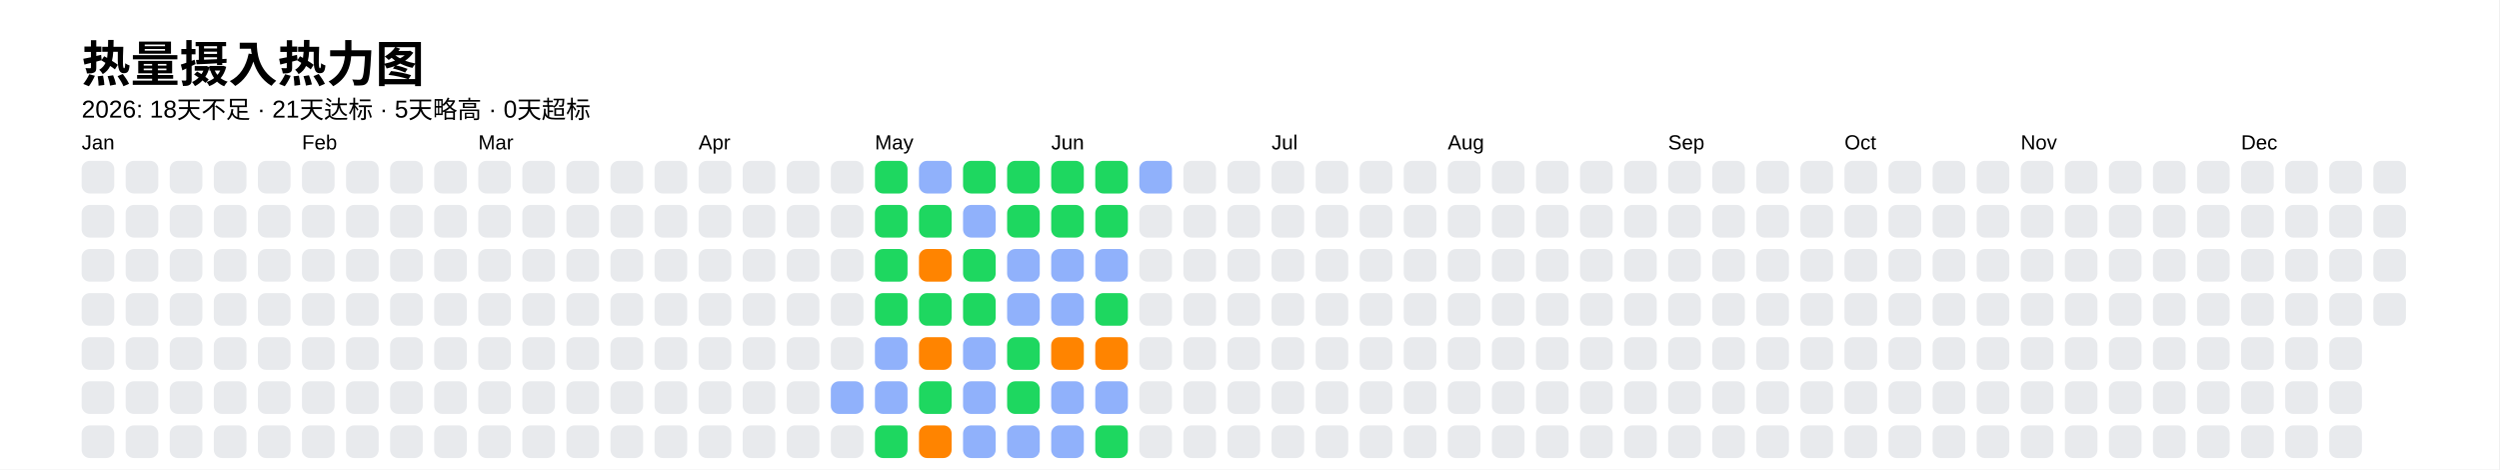
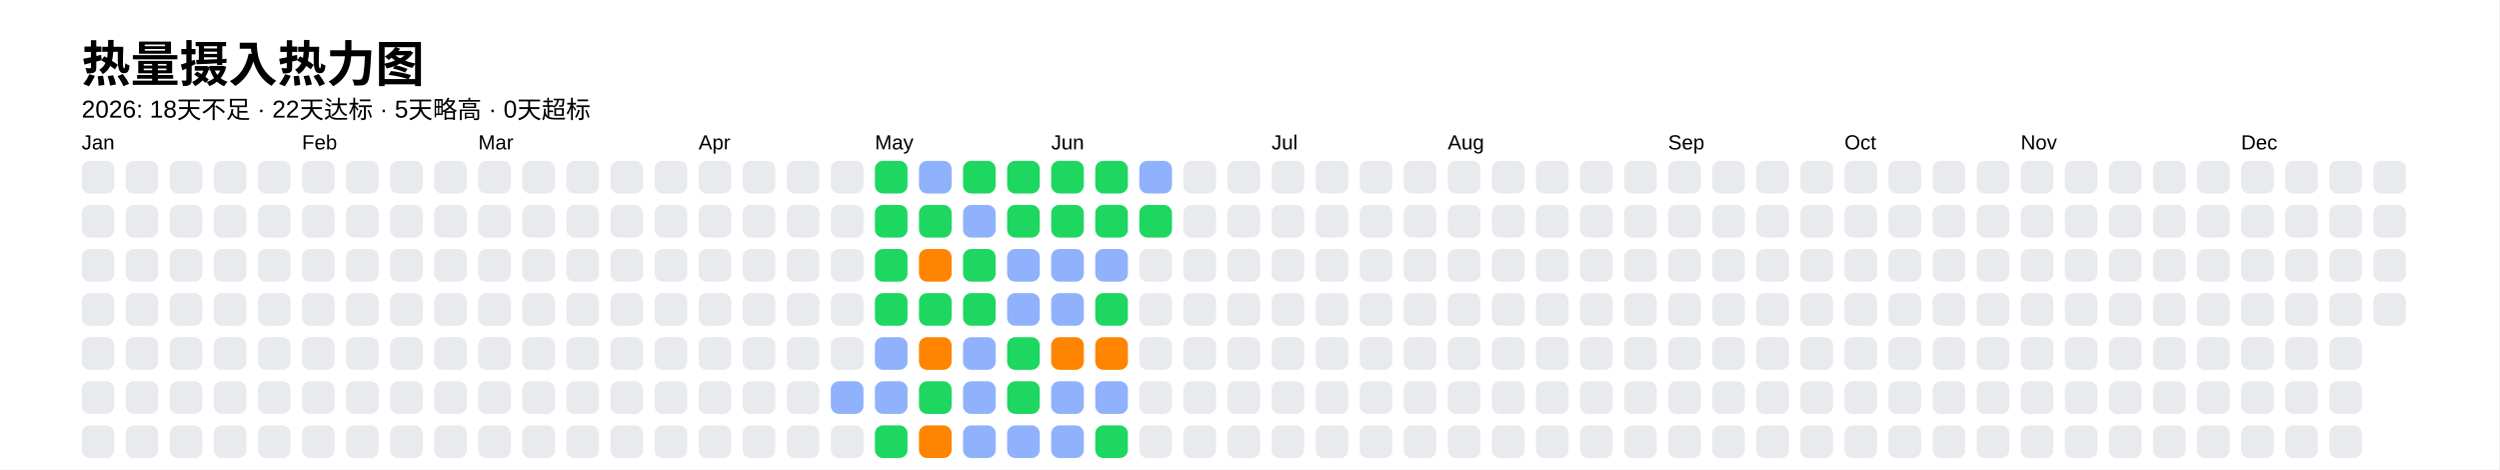
<svg xmlns="http://www.w3.org/2000/svg" style="background-color:white;" baseProfile="full" height="57.5mm" version="1.1" viewBox="0,0,306.2,57.5" width="306.2mm">
  <defs />
  <rect fill="#FFFFFF" height="57.5" width="306.2" x="0" y="0" />
  <text fill="#000000" style="font-size:6px; font-family:Arial; font-weight:bold;" x="10" y="10">热量摄入热力图</text>
-   <text fill="#000000" style="font-size:3px; font-family:Arial;" x="10" y="14.4">2026: 18天不足 · 21天达标 · 5天略高 · 0天超标</text>
+   <text fill="#000000" style="font-size:3px; font-family:Arial;" x="10" y="14.4">2026: 18天不足 · 22天达标 · 5天略高 · 0天超标</text>
  <text fill="#000000" style="font-size:2.5px; font-family:Arial" x="10" y="18.3">Jan</text>
  <rect fill="#E8EAED" height="4" rx="1" ry="1" width="4" x="10" y="19.7" />
  <rect fill="#E8EAED" height="4" rx="1" ry="1" width="4" x="10" y="25.1" />
  <rect fill="#E8EAED" height="4" rx="1" ry="1" width="4" x="10" y="30.5" />
  <rect fill="#E8EAED" height="4" rx="1" ry="1" width="4" x="10" y="35.9" />
  <rect fill="#E8EAED" height="4" rx="1" ry="1" width="4" x="10" y="41.3" />
  <rect fill="#E8EAED" height="4" rx="1" ry="1" width="4" x="10" y="46.7" />
  <rect fill="#E8EAED" height="4" rx="1" ry="1" width="4" x="10" y="52.1" />
  <rect fill="#E8EAED" height="4" rx="1" ry="1" width="4" x="15.4" y="19.7" />
  <rect fill="#E8EAED" height="4" rx="1" ry="1" width="4" x="15.4" y="25.1" />
  <rect fill="#E8EAED" height="4" rx="1" ry="1" width="4" x="15.4" y="30.5" />
  <rect fill="#E8EAED" height="4" rx="1" ry="1" width="4" x="15.4" y="35.9" />
  <rect fill="#E8EAED" height="4" rx="1" ry="1" width="4" x="15.4" y="41.3" />
  <rect fill="#E8EAED" height="4" rx="1" ry="1" width="4" x="15.4" y="46.7" />
  <rect fill="#E8EAED" height="4" rx="1" ry="1" width="4" x="15.4" y="52.1" />
  <rect fill="#E8EAED" height="4" rx="1" ry="1" width="4" x="20.8" y="19.7" />
  <rect fill="#E8EAED" height="4" rx="1" ry="1" width="4" x="20.8" y="25.1" />
  <rect fill="#E8EAED" height="4" rx="1" ry="1" width="4" x="20.8" y="30.5" />
  <rect fill="#E8EAED" height="4" rx="1" ry="1" width="4" x="20.8" y="35.9" />
  <rect fill="#E8EAED" height="4" rx="1" ry="1" width="4" x="20.8" y="41.3" />
  <rect fill="#E8EAED" height="4" rx="1" ry="1" width="4" x="20.8" y="46.7" />
  <rect fill="#E8EAED" height="4" rx="1" ry="1" width="4" x="20.8" y="52.1" />
  <rect fill="#E8EAED" height="4" rx="1" ry="1" width="4" x="26.2" y="19.7" />
  <rect fill="#E8EAED" height="4" rx="1" ry="1" width="4" x="26.2" y="25.1" />
  <rect fill="#E8EAED" height="4" rx="1" ry="1" width="4" x="26.2" y="30.5" />
  <rect fill="#E8EAED" height="4" rx="1" ry="1" width="4" x="26.2" y="35.9" />
  <rect fill="#E8EAED" height="4" rx="1" ry="1" width="4" x="26.2" y="41.3" />
  <rect fill="#E8EAED" height="4" rx="1" ry="1" width="4" x="26.2" y="46.7" />
  <rect fill="#E8EAED" height="4" rx="1" ry="1" width="4" x="26.2" y="52.1" />
  <rect fill="#E8EAED" height="4" rx="1" ry="1" width="4" x="31.6" y="19.7" />
  <rect fill="#E8EAED" height="4" rx="1" ry="1" width="4" x="31.6" y="25.1" />
  <rect fill="#E8EAED" height="4" rx="1" ry="1" width="4" x="31.6" y="30.5" />
  <rect fill="#E8EAED" height="4" rx="1" ry="1" width="4" x="31.6" y="35.9" />
  <rect fill="#E8EAED" height="4" rx="1" ry="1" width="4" x="31.6" y="41.3" />
  <rect fill="#E8EAED" height="4" rx="1" ry="1" width="4" x="31.6" y="46.7" />
  <rect fill="#E8EAED" height="4" rx="1" ry="1" width="4" x="31.6" y="52.1" />
  <text fill="#000000" style="font-size:2.5px; font-family:Arial" x="37.0" y="18.3">Feb</text>
  <rect fill="#E8EAED" height="4" rx="1" ry="1" width="4" x="37.0" y="19.7" />
  <rect fill="#E8EAED" height="4" rx="1" ry="1" width="4" x="37.0" y="25.1" />
  <rect fill="#E8EAED" height="4" rx="1" ry="1" width="4" x="37.0" y="30.5" />
  <rect fill="#E8EAED" height="4" rx="1" ry="1" width="4" x="37.0" y="35.9" />
  <rect fill="#E8EAED" height="4" rx="1" ry="1" width="4" x="37.0" y="41.3" />
  <rect fill="#E8EAED" height="4" rx="1" ry="1" width="4" x="37.0" y="46.7" />
  <rect fill="#E8EAED" height="4" rx="1" ry="1" width="4" x="37.0" y="52.1" />
  <rect fill="#E8EAED" height="4" rx="1" ry="1" width="4" x="42.4" y="19.7" />
  <rect fill="#E8EAED" height="4" rx="1" ry="1" width="4" x="42.4" y="25.1" />
  <rect fill="#E8EAED" height="4" rx="1" ry="1" width="4" x="42.4" y="30.5" />
  <rect fill="#E8EAED" height="4" rx="1" ry="1" width="4" x="42.4" y="35.9" />
  <rect fill="#E8EAED" height="4" rx="1" ry="1" width="4" x="42.4" y="41.3" />
  <rect fill="#E8EAED" height="4" rx="1" ry="1" width="4" x="42.4" y="46.7" />
  <rect fill="#E8EAED" height="4" rx="1" ry="1" width="4" x="42.4" y="52.1" />
  <rect fill="#E8EAED" height="4" rx="1" ry="1" width="4" x="47.8" y="19.7" />
  <rect fill="#E8EAED" height="4" rx="1" ry="1" width="4" x="47.8" y="25.1" />
  <rect fill="#E8EAED" height="4" rx="1" ry="1" width="4" x="47.8" y="30.5" />
  <rect fill="#E8EAED" height="4" rx="1" ry="1" width="4" x="47.8" y="35.9" />
  <rect fill="#E8EAED" height="4" rx="1" ry="1" width="4" x="47.8" y="41.3" />
  <rect fill="#E8EAED" height="4" rx="1" ry="1" width="4" x="47.8" y="46.7" />
  <rect fill="#E8EAED" height="4" rx="1" ry="1" width="4" x="47.8" y="52.1" />
  <rect fill="#E8EAED" height="4" rx="1" ry="1" width="4" x="53.2" y="19.7" />
  <rect fill="#E8EAED" height="4" rx="1" ry="1" width="4" x="53.2" y="25.1" />
  <rect fill="#E8EAED" height="4" rx="1" ry="1" width="4" x="53.2" y="30.5" />
  <rect fill="#E8EAED" height="4" rx="1" ry="1" width="4" x="53.2" y="35.9" />
  <rect fill="#E8EAED" height="4" rx="1" ry="1" width="4" x="53.2" y="41.3" />
  <rect fill="#E8EAED" height="4" rx="1" ry="1" width="4" x="53.2" y="46.7" />
  <rect fill="#E8EAED" height="4" rx="1" ry="1" width="4" x="53.2" y="52.1" />
  <text fill="#000000" style="font-size:2.5px; font-family:Arial" x="58.6" y="18.3">Mar</text>
  <rect fill="#E8EAED" height="4" rx="1" ry="1" width="4" x="58.6" y="19.7" />
  <rect fill="#E8EAED" height="4" rx="1" ry="1" width="4" x="58.6" y="25.1" />
  <rect fill="#E8EAED" height="4" rx="1" ry="1" width="4" x="58.6" y="30.5" />
  <rect fill="#E8EAED" height="4" rx="1" ry="1" width="4" x="58.6" y="35.9" />
  <rect fill="#E8EAED" height="4" rx="1" ry="1" width="4" x="58.6" y="41.3" />
  <rect fill="#E8EAED" height="4" rx="1" ry="1" width="4" x="58.6" y="46.7" />
  <rect fill="#E8EAED" height="4" rx="1" ry="1" width="4" x="58.6" y="52.1" />
  <rect fill="#E8EAED" height="4" rx="1" ry="1" width="4" x="64" y="19.7" />
  <rect fill="#E8EAED" height="4" rx="1" ry="1" width="4" x="64" y="25.1" />
  <rect fill="#E8EAED" height="4" rx="1" ry="1" width="4" x="64" y="30.5" />
  <rect fill="#E8EAED" height="4" rx="1" ry="1" width="4" x="64" y="35.9" />
  <rect fill="#E8EAED" height="4" rx="1" ry="1" width="4" x="64" y="41.3" />
  <rect fill="#E8EAED" height="4" rx="1" ry="1" width="4" x="64" y="46.7" />
  <rect fill="#E8EAED" height="4" rx="1" ry="1" width="4" x="64" y="52.1" />
  <rect fill="#E8EAED" height="4" rx="1" ry="1" width="4" x="69.4" y="19.7" />
  <rect fill="#E8EAED" height="4" rx="1" ry="1" width="4" x="69.4" y="25.1" />
  <rect fill="#E8EAED" height="4" rx="1" ry="1" width="4" x="69.4" y="30.5" />
  <rect fill="#E8EAED" height="4" rx="1" ry="1" width="4" x="69.4" y="35.9" />
  <rect fill="#E8EAED" height="4" rx="1" ry="1" width="4" x="69.4" y="41.3" />
  <rect fill="#E8EAED" height="4" rx="1" ry="1" width="4" x="69.4" y="46.7" />
  <rect fill="#E8EAED" height="4" rx="1" ry="1" width="4" x="69.4" y="52.1" />
  <rect fill="#E8EAED" height="4" rx="1" ry="1" width="4" x="74.8" y="19.7" />
  <rect fill="#E8EAED" height="4" rx="1" ry="1" width="4" x="74.8" y="25.1" />
  <rect fill="#E8EAED" height="4" rx="1" ry="1" width="4" x="74.8" y="30.5" />
  <rect fill="#E8EAED" height="4" rx="1" ry="1" width="4" x="74.8" y="35.9" />
  <rect fill="#E8EAED" height="4" rx="1" ry="1" width="4" x="74.8" y="41.3" />
  <rect fill="#E8EAED" height="4" rx="1" ry="1" width="4" x="74.8" y="46.7" />
  <rect fill="#E8EAED" height="4" rx="1" ry="1" width="4" x="74.8" y="52.1" />
  <rect fill="#E8EAED" height="4" rx="1" ry="1" width="4" x="80.2" y="19.7" />
  <rect fill="#E8EAED" height="4" rx="1" ry="1" width="4" x="80.2" y="25.1" />
  <rect fill="#E8EAED" height="4" rx="1" ry="1" width="4" x="80.2" y="30.5" />
  <rect fill="#E8EAED" height="4" rx="1" ry="1" width="4" x="80.2" y="35.9" />
  <rect fill="#E8EAED" height="4" rx="1" ry="1" width="4" x="80.2" y="41.3" />
  <rect fill="#E8EAED" height="4" rx="1" ry="1" width="4" x="80.2" y="46.7" />
  <rect fill="#E8EAED" height="4" rx="1" ry="1" width="4" x="80.2" y="52.1" />
  <text fill="#000000" style="font-size:2.5px; font-family:Arial" x="85.6" y="18.3">Apr</text>
  <rect fill="#E8EAED" height="4" rx="1" ry="1" width="4" x="85.6" y="19.7" />
  <rect fill="#E8EAED" height="4" rx="1" ry="1" width="4" x="85.6" y="25.1" />
  <rect fill="#E8EAED" height="4" rx="1" ry="1" width="4" x="85.6" y="30.5" />
  <rect fill="#E8EAED" height="4" rx="1" ry="1" width="4" x="85.6" y="35.9" />
  <rect fill="#E8EAED" height="4" rx="1" ry="1" width="4" x="85.6" y="41.3" />
  <rect fill="#E8EAED" height="4" rx="1" ry="1" width="4" x="85.6" y="46.7" />
  <rect fill="#E8EAED" height="4" rx="1" ry="1" width="4" x="85.6" y="52.1" />
  <rect fill="#E8EAED" height="4" rx="1" ry="1" width="4" x="91" y="19.7" />
  <rect fill="#E8EAED" height="4" rx="1" ry="1" width="4" x="91" y="25.1" />
  <rect fill="#E8EAED" height="4" rx="1" ry="1" width="4" x="91" y="30.5" />
  <rect fill="#E8EAED" height="4" rx="1" ry="1" width="4" x="91" y="35.9" />
  <rect fill="#E8EAED" height="4" rx="1" ry="1" width="4" x="91" y="41.3" />
  <rect fill="#E8EAED" height="4" rx="1" ry="1" width="4" x="91" y="46.7" />
  <rect fill="#E8EAED" height="4" rx="1" ry="1" width="4" x="91" y="52.1" />
  <rect fill="#E8EAED" height="4" rx="1" ry="1" width="4" x="96.4" y="19.7" />
  <rect fill="#E8EAED" height="4" rx="1" ry="1" width="4" x="96.4" y="25.1" />
  <rect fill="#E8EAED" height="4" rx="1" ry="1" width="4" x="96.4" y="30.5" />
  <rect fill="#E8EAED" height="4" rx="1" ry="1" width="4" x="96.4" y="35.9" />
  <rect fill="#E8EAED" height="4" rx="1" ry="1" width="4" x="96.4" y="41.3" />
  <rect fill="#E8EAED" height="4" rx="1" ry="1" width="4" x="96.4" y="46.7" />
  <rect fill="#E8EAED" height="4" rx="1" ry="1" width="4" x="96.4" y="52.1" />
  <rect fill="#E8EAED" height="4" rx="1" ry="1" width="4" x="101.8" y="19.7" />
  <rect fill="#E8EAED" height="4" rx="1" ry="1" width="4" x="101.8" y="25.1" />
  <rect fill="#E8EAED" height="4" rx="1" ry="1" width="4" x="101.8" y="30.5" />
  <rect fill="#E8EAED" height="4" rx="1" ry="1" width="4" x="101.8" y="35.9" />
  <rect fill="#E8EAED" height="4" rx="1" ry="1" width="4" x="101.8" y="41.3" />
  <rect fill="#90b1fb" height="4" rx="1" ry="1" width="4" x="101.8" y="46.7" />
  <rect fill="#E8EAED" height="4" rx="1" ry="1" width="4" x="101.8" y="52.1" />
  <text fill="#000000" style="font-size:2.5px; font-family:Arial" x="107.2" y="18.3">May</text>
  <rect fill="#1ed760" height="4" rx="1" ry="1" width="4" x="107.2" y="19.7" />
  <rect fill="#1ed760" height="4" rx="1" ry="1" width="4" x="107.2" y="25.1" />
  <rect fill="#1ed760" height="4" rx="1" ry="1" width="4" x="107.2" y="30.5" />
  <rect fill="#1ed760" height="4" rx="1" ry="1" width="4" x="107.2" y="35.9" />
  <rect fill="#90b1fb" height="4" rx="1" ry="1" width="4" x="107.2" y="41.3" />
  <rect fill="#90b1fb" height="4" rx="1" ry="1" width="4" x="107.2" y="46.7" />
  <rect fill="#1ed760" height="4" rx="1" ry="1" width="4" x="107.2" y="52.1" />
  <rect fill="#90b1fb" height="4" rx="1" ry="1" width="4" x="112.6" y="19.7" />
  <rect fill="#1ed760" height="4" rx="1" ry="1" width="4" x="112.6" y="25.1" />
  <rect fill="#ff8400" height="4" rx="1" ry="1" width="4" x="112.6" y="30.5" />
  <rect fill="#1ed760" height="4" rx="1" ry="1" width="4" x="112.6" y="35.9" />
  <rect fill="#ff8400" height="4" rx="1" ry="1" width="4" x="112.6" y="41.3" />
  <rect fill="#1ed760" height="4" rx="1" ry="1" width="4" x="112.6" y="46.7" />
  <rect fill="#ff8400" height="4" rx="1" ry="1" width="4" x="112.6" y="52.1" />
  <rect fill="#1ed760" height="4" rx="1" ry="1" width="4" x="118" y="19.7" />
  <rect fill="#90b1fb" height="4" rx="1" ry="1" width="4" x="118" y="25.1" />
  <rect fill="#1ed760" height="4" rx="1" ry="1" width="4" x="118" y="30.5" />
  <rect fill="#1ed760" height="4" rx="1" ry="1" width="4" x="118" y="35.9" />
  <rect fill="#90b1fb" height="4" rx="1" ry="1" width="4" x="118" y="41.3" />
  <rect fill="#90b1fb" height="4" rx="1" ry="1" width="4" x="118" y="46.7" />
  <rect fill="#90b1fb" height="4" rx="1" ry="1" width="4" x="118" y="52.1" />
  <rect fill="#1ed760" height="4" rx="1" ry="1" width="4" x="123.4" y="19.7" />
  <rect fill="#1ed760" height="4" rx="1" ry="1" width="4" x="123.4" y="25.1" />
  <rect fill="#90b1fb" height="4" rx="1" ry="1" width="4" x="123.4" y="30.5" />
  <rect fill="#90b1fb" height="4" rx="1" ry="1" width="4" x="123.4" y="35.9" />
  <rect fill="#1ed760" height="4" rx="1" ry="1" width="4" x="123.4" y="41.3" />
  <rect fill="#1ed760" height="4" rx="1" ry="1" width="4" x="123.4" y="46.7" />
  <rect fill="#90b1fb" height="4" rx="1" ry="1" width="4" x="123.4" y="52.1" />
  <text fill="#000000" style="font-size:2.5px; font-family:Arial" x="128.8" y="18.3">Jun</text>
  <rect fill="#1ed760" height="4" rx="1" ry="1" width="4" x="128.8" y="19.7" />
  <rect fill="#1ed760" height="4" rx="1" ry="1" width="4" x="128.8" y="25.1" />
  <rect fill="#90b1fb" height="4" rx="1" ry="1" width="4" x="128.8" y="30.5" />
  <rect fill="#90b1fb" height="4" rx="1" ry="1" width="4" x="128.8" y="35.9" />
  <rect fill="#ff8400" height="4" rx="1" ry="1" width="4" x="128.8" y="41.3" />
  <rect fill="#90b1fb" height="4" rx="1" ry="1" width="4" x="128.8" y="46.7" />
  <rect fill="#90b1fb" height="4" rx="1" ry="1" width="4" x="128.8" y="52.1" />
  <rect fill="#1ed760" height="4" rx="1" ry="1" width="4" x="134.2" y="19.7" />
  <rect fill="#1ed760" height="4" rx="1" ry="1" width="4" x="134.2" y="25.1" />
  <rect fill="#90b1fb" height="4" rx="1" ry="1" width="4" x="134.2" y="30.5" />
  <rect fill="#1ed760" height="4" rx="1" ry="1" width="4" x="134.2" y="35.9" />
  <rect fill="#ff8400" height="4" rx="1" ry="1" width="4" x="134.2" y="41.3" />
  <rect fill="#90b1fb" height="4" rx="1" ry="1" width="4" x="134.2" y="46.7" />
  <rect fill="#1ed760" height="4" rx="1" ry="1" width="4" x="134.2" y="52.1" />
  <rect fill="#90b1fb" height="4" rx="1" ry="1" width="4" x="139.6" y="19.7" />
-   <rect fill="#E8EAED" height="4" rx="1" ry="1" width="4" x="139.6" y="25.1" />
+   <rect fill="#1ed760" height="4" rx="1" ry="1" width="4" x="139.6" y="25.1" />
  <rect fill="#E8EAED" height="4" rx="1" ry="1" width="4" x="139.6" y="30.5" />
  <rect fill="#E8EAED" height="4" rx="1" ry="1" width="4" x="139.6" y="35.9" />
  <rect fill="#E8EAED" height="4" rx="1" ry="1" width="4" x="139.6" y="41.3" />
  <rect fill="#E8EAED" height="4" rx="1" ry="1" width="4" x="139.6" y="46.7" />
  <rect fill="#E8EAED" height="4" rx="1" ry="1" width="4" x="139.6" y="52.1" />
  <rect fill="#E8EAED" height="4" rx="1" ry="1" width="4" x="145" y="19.7" />
  <rect fill="#E8EAED" height="4" rx="1" ry="1" width="4" x="145" y="25.1" />
  <rect fill="#E8EAED" height="4" rx="1" ry="1" width="4" x="145" y="30.5" />
  <rect fill="#E8EAED" height="4" rx="1" ry="1" width="4" x="145" y="35.9" />
  <rect fill="#E8EAED" height="4" rx="1" ry="1" width="4" x="145" y="41.3" />
  <rect fill="#E8EAED" height="4" rx="1" ry="1" width="4" x="145" y="46.7" />
  <rect fill="#E8EAED" height="4" rx="1" ry="1" width="4" x="145" y="52.1" />
  <rect fill="#E8EAED" height="4" rx="1" ry="1" width="4" x="150.4" y="19.7" />
  <rect fill="#E8EAED" height="4" rx="1" ry="1" width="4" x="150.4" y="25.1" />
  <rect fill="#E8EAED" height="4" rx="1" ry="1" width="4" x="150.4" y="30.5" />
  <rect fill="#E8EAED" height="4" rx="1" ry="1" width="4" x="150.4" y="35.9" />
  <rect fill="#E8EAED" height="4" rx="1" ry="1" width="4" x="150.4" y="41.3" />
  <rect fill="#E8EAED" height="4" rx="1" ry="1" width="4" x="150.4" y="46.7" />
  <rect fill="#E8EAED" height="4" rx="1" ry="1" width="4" x="150.4" y="52.1" />
  <text fill="#000000" style="font-size:2.5px; font-family:Arial" x="155.8" y="18.3">Jul</text>
  <rect fill="#E8EAED" height="4" rx="1" ry="1" width="4" x="155.8" y="19.7" />
  <rect fill="#E8EAED" height="4" rx="1" ry="1" width="4" x="155.8" y="25.1" />
  <rect fill="#E8EAED" height="4" rx="1" ry="1" width="4" x="155.8" y="30.5" />
  <rect fill="#E8EAED" height="4" rx="1" ry="1" width="4" x="155.8" y="35.9" />
  <rect fill="#E8EAED" height="4" rx="1" ry="1" width="4" x="155.8" y="41.3" />
  <rect fill="#E8EAED" height="4" rx="1" ry="1" width="4" x="155.8" y="46.7" />
  <rect fill="#E8EAED" height="4" rx="1" ry="1" width="4" x="155.8" y="52.1" />
  <rect fill="#E8EAED" height="4" rx="1" ry="1" width="4" x="161.2" y="19.7" />
  <rect fill="#E8EAED" height="4" rx="1" ry="1" width="4" x="161.2" y="25.1" />
  <rect fill="#E8EAED" height="4" rx="1" ry="1" width="4" x="161.2" y="30.5" />
  <rect fill="#E8EAED" height="4" rx="1" ry="1" width="4" x="161.2" y="35.9" />
  <rect fill="#E8EAED" height="4" rx="1" ry="1" width="4" x="161.2" y="41.3" />
  <rect fill="#E8EAED" height="4" rx="1" ry="1" width="4" x="161.2" y="46.7" />
  <rect fill="#E8EAED" height="4" rx="1" ry="1" width="4" x="161.2" y="52.1" />
  <rect fill="#E8EAED" height="4" rx="1" ry="1" width="4" x="166.6" y="19.7" />
  <rect fill="#E8EAED" height="4" rx="1" ry="1" width="4" x="166.6" y="25.1" />
  <rect fill="#E8EAED" height="4" rx="1" ry="1" width="4" x="166.6" y="30.5" />
  <rect fill="#E8EAED" height="4" rx="1" ry="1" width="4" x="166.6" y="35.9" />
  <rect fill="#E8EAED" height="4" rx="1" ry="1" width="4" x="166.6" y="41.3" />
  <rect fill="#E8EAED" height="4" rx="1" ry="1" width="4" x="166.6" y="46.7" />
  <rect fill="#E8EAED" height="4" rx="1" ry="1" width="4" x="166.6" y="52.1" />
  <rect fill="#E8EAED" height="4" rx="1" ry="1" width="4" x="172" y="19.7" />
  <rect fill="#E8EAED" height="4" rx="1" ry="1" width="4" x="172" y="25.1" />
  <rect fill="#E8EAED" height="4" rx="1" ry="1" width="4" x="172" y="30.5" />
  <rect fill="#E8EAED" height="4" rx="1" ry="1" width="4" x="172" y="35.9" />
  <rect fill="#E8EAED" height="4" rx="1" ry="1" width="4" x="172" y="41.3" />
  <rect fill="#E8EAED" height="4" rx="1" ry="1" width="4" x="172" y="46.7" />
  <rect fill="#E8EAED" height="4" rx="1" ry="1" width="4" x="172" y="52.1" />
  <text fill="#000000" style="font-size:2.5px; font-family:Arial" x="177.4" y="18.3">Aug</text>
  <rect fill="#E8EAED" height="4" rx="1" ry="1" width="4" x="177.4" y="19.7" />
  <rect fill="#E8EAED" height="4" rx="1" ry="1" width="4" x="177.4" y="25.1" />
  <rect fill="#E8EAED" height="4" rx="1" ry="1" width="4" x="177.4" y="30.5" />
  <rect fill="#E8EAED" height="4" rx="1" ry="1" width="4" x="177.4" y="35.9" />
  <rect fill="#E8EAED" height="4" rx="1" ry="1" width="4" x="177.4" y="41.3" />
  <rect fill="#E8EAED" height="4" rx="1" ry="1" width="4" x="177.4" y="46.7" />
  <rect fill="#E8EAED" height="4" rx="1" ry="1" width="4" x="177.4" y="52.1" />
  <rect fill="#E8EAED" height="4" rx="1" ry="1" width="4" x="182.8" y="19.7" />
  <rect fill="#E8EAED" height="4" rx="1" ry="1" width="4" x="182.8" y="25.1" />
  <rect fill="#E8EAED" height="4" rx="1" ry="1" width="4" x="182.8" y="30.5" />
  <rect fill="#E8EAED" height="4" rx="1" ry="1" width="4" x="182.8" y="35.9" />
  <rect fill="#E8EAED" height="4" rx="1" ry="1" width="4" x="182.8" y="41.3" />
  <rect fill="#E8EAED" height="4" rx="1" ry="1" width="4" x="182.8" y="46.7" />
  <rect fill="#E8EAED" height="4" rx="1" ry="1" width="4" x="182.8" y="52.1" />
  <rect fill="#E8EAED" height="4" rx="1" ry="1" width="4" x="188.2" y="19.7" />
  <rect fill="#E8EAED" height="4" rx="1" ry="1" width="4" x="188.2" y="25.1" />
  <rect fill="#E8EAED" height="4" rx="1" ry="1" width="4" x="188.2" y="30.5" />
  <rect fill="#E8EAED" height="4" rx="1" ry="1" width="4" x="188.2" y="35.9" />
  <rect fill="#E8EAED" height="4" rx="1" ry="1" width="4" x="188.2" y="41.3" />
  <rect fill="#E8EAED" height="4" rx="1" ry="1" width="4" x="188.2" y="46.7" />
  <rect fill="#E8EAED" height="4" rx="1" ry="1" width="4" x="188.2" y="52.1" />
  <rect fill="#E8EAED" height="4" rx="1" ry="1" width="4" x="193.6" y="19.7" />
  <rect fill="#E8EAED" height="4" rx="1" ry="1" width="4" x="193.6" y="25.1" />
  <rect fill="#E8EAED" height="4" rx="1" ry="1" width="4" x="193.6" y="30.5" />
  <rect fill="#E8EAED" height="4" rx="1" ry="1" width="4" x="193.6" y="35.9" />
  <rect fill="#E8EAED" height="4" rx="1" ry="1" width="4" x="193.6" y="41.3" />
  <rect fill="#E8EAED" height="4" rx="1" ry="1" width="4" x="193.6" y="46.7" />
  <rect fill="#E8EAED" height="4" rx="1" ry="1" width="4" x="193.6" y="52.1" />
  <rect fill="#E8EAED" height="4" rx="1" ry="1" width="4" x="199" y="19.7" />
  <rect fill="#E8EAED" height="4" rx="1" ry="1" width="4" x="199" y="25.1" />
  <rect fill="#E8EAED" height="4" rx="1" ry="1" width="4" x="199" y="30.5" />
  <rect fill="#E8EAED" height="4" rx="1" ry="1" width="4" x="199" y="35.9" />
  <rect fill="#E8EAED" height="4" rx="1" ry="1" width="4" x="199" y="41.3" />
  <rect fill="#E8EAED" height="4" rx="1" ry="1" width="4" x="199" y="46.7" />
  <rect fill="#E8EAED" height="4" rx="1" ry="1" width="4" x="199" y="52.1" />
  <text fill="#000000" style="font-size:2.5px; font-family:Arial" x="204.4" y="18.3">Sep</text>
  <rect fill="#E8EAED" height="4" rx="1" ry="1" width="4" x="204.4" y="19.7" />
  <rect fill="#E8EAED" height="4" rx="1" ry="1" width="4" x="204.4" y="25.1" />
  <rect fill="#E8EAED" height="4" rx="1" ry="1" width="4" x="204.4" y="30.5" />
  <rect fill="#E8EAED" height="4" rx="1" ry="1" width="4" x="204.4" y="35.9" />
  <rect fill="#E8EAED" height="4" rx="1" ry="1" width="4" x="204.4" y="41.3" />
  <rect fill="#E8EAED" height="4" rx="1" ry="1" width="4" x="204.4" y="46.7" />
  <rect fill="#E8EAED" height="4" rx="1" ry="1" width="4" x="204.4" y="52.1" />
  <rect fill="#E8EAED" height="4" rx="1" ry="1" width="4" x="209.8" y="19.7" />
  <rect fill="#E8EAED" height="4" rx="1" ry="1" width="4" x="209.8" y="25.1" />
  <rect fill="#E8EAED" height="4" rx="1" ry="1" width="4" x="209.8" y="30.5" />
  <rect fill="#E8EAED" height="4" rx="1" ry="1" width="4" x="209.8" y="35.9" />
  <rect fill="#E8EAED" height="4" rx="1" ry="1" width="4" x="209.8" y="41.3" />
  <rect fill="#E8EAED" height="4" rx="1" ry="1" width="4" x="209.8" y="46.7" />
  <rect fill="#E8EAED" height="4" rx="1" ry="1" width="4" x="209.8" y="52.1" />
  <rect fill="#E8EAED" height="4" rx="1" ry="1" width="4" x="215.2" y="19.7" />
  <rect fill="#E8EAED" height="4" rx="1" ry="1" width="4" x="215.2" y="25.1" />
  <rect fill="#E8EAED" height="4" rx="1" ry="1" width="4" x="215.2" y="30.5" />
  <rect fill="#E8EAED" height="4" rx="1" ry="1" width="4" x="215.2" y="35.9" />
  <rect fill="#E8EAED" height="4" rx="1" ry="1" width="4" x="215.2" y="41.3" />
  <rect fill="#E8EAED" height="4" rx="1" ry="1" width="4" x="215.2" y="46.7" />
  <rect fill="#E8EAED" height="4" rx="1" ry="1" width="4" x="215.2" y="52.1" />
  <rect fill="#E8EAED" height="4" rx="1" ry="1" width="4" x="220.6" y="19.7" />
  <rect fill="#E8EAED" height="4" rx="1" ry="1" width="4" x="220.6" y="25.1" />
  <rect fill="#E8EAED" height="4" rx="1" ry="1" width="4" x="220.6" y="30.5" />
  <rect fill="#E8EAED" height="4" rx="1" ry="1" width="4" x="220.6" y="35.9" />
  <rect fill="#E8EAED" height="4" rx="1" ry="1" width="4" x="220.6" y="41.3" />
  <rect fill="#E8EAED" height="4" rx="1" ry="1" width="4" x="220.6" y="46.7" />
  <rect fill="#E8EAED" height="4" rx="1" ry="1" width="4" x="220.6" y="52.1" />
  <text fill="#000000" style="font-size:2.5px; font-family:Arial" x="226" y="18.3">Oct</text>
  <rect fill="#E8EAED" height="4" rx="1" ry="1" width="4" x="226" y="19.7" />
  <rect fill="#E8EAED" height="4" rx="1" ry="1" width="4" x="226" y="25.1" />
  <rect fill="#E8EAED" height="4" rx="1" ry="1" width="4" x="226" y="30.5" />
  <rect fill="#E8EAED" height="4" rx="1" ry="1" width="4" x="226" y="35.9" />
  <rect fill="#E8EAED" height="4" rx="1" ry="1" width="4" x="226" y="41.3" />
  <rect fill="#E8EAED" height="4" rx="1" ry="1" width="4" x="226" y="46.7" />
  <rect fill="#E8EAED" height="4" rx="1" ry="1" width="4" x="226" y="52.1" />
  <rect fill="#E8EAED" height="4" rx="1" ry="1" width="4" x="231.4" y="19.7" />
  <rect fill="#E8EAED" height="4" rx="1" ry="1" width="4" x="231.4" y="25.1" />
  <rect fill="#E8EAED" height="4" rx="1" ry="1" width="4" x="231.4" y="30.5" />
  <rect fill="#E8EAED" height="4" rx="1" ry="1" width="4" x="231.4" y="35.9" />
  <rect fill="#E8EAED" height="4" rx="1" ry="1" width="4" x="231.4" y="41.3" />
  <rect fill="#E8EAED" height="4" rx="1" ry="1" width="4" x="231.4" y="46.7" />
  <rect fill="#E8EAED" height="4" rx="1" ry="1" width="4" x="231.4" y="52.1" />
  <rect fill="#E8EAED" height="4" rx="1" ry="1" width="4" x="236.8" y="19.7" />
  <rect fill="#E8EAED" height="4" rx="1" ry="1" width="4" x="236.8" y="25.1" />
  <rect fill="#E8EAED" height="4" rx="1" ry="1" width="4" x="236.8" y="30.5" />
  <rect fill="#E8EAED" height="4" rx="1" ry="1" width="4" x="236.8" y="35.9" />
  <rect fill="#E8EAED" height="4" rx="1" ry="1" width="4" x="236.8" y="41.3" />
  <rect fill="#E8EAED" height="4" rx="1" ry="1" width="4" x="236.8" y="46.7" />
  <rect fill="#E8EAED" height="4" rx="1" ry="1" width="4" x="236.8" y="52.1" />
  <rect fill="#E8EAED" height="4" rx="1" ry="1" width="4" x="242.2" y="19.7" />
  <rect fill="#E8EAED" height="4" rx="1" ry="1" width="4" x="242.2" y="25.1" />
  <rect fill="#E8EAED" height="4" rx="1" ry="1" width="4" x="242.2" y="30.5" />
  <rect fill="#E8EAED" height="4" rx="1" ry="1" width="4" x="242.2" y="35.9" />
  <rect fill="#E8EAED" height="4" rx="1" ry="1" width="4" x="242.2" y="41.3" />
  <rect fill="#E8EAED" height="4" rx="1" ry="1" width="4" x="242.2" y="46.7" />
  <rect fill="#E8EAED" height="4" rx="1" ry="1" width="4" x="242.2" y="52.1" />
  <text fill="#000000" style="font-size:2.5px; font-family:Arial" x="247.6" y="18.3">Nov</text>
  <rect fill="#E8EAED" height="4" rx="1" ry="1" width="4" x="247.6" y="19.7" />
  <rect fill="#E8EAED" height="4" rx="1" ry="1" width="4" x="247.6" y="25.1" />
  <rect fill="#E8EAED" height="4" rx="1" ry="1" width="4" x="247.6" y="30.5" />
  <rect fill="#E8EAED" height="4" rx="1" ry="1" width="4" x="247.6" y="35.9" />
  <rect fill="#E8EAED" height="4" rx="1" ry="1" width="4" x="247.6" y="41.3" />
  <rect fill="#E8EAED" height="4" rx="1" ry="1" width="4" x="247.6" y="46.7" />
  <rect fill="#E8EAED" height="4" rx="1" ry="1" width="4" x="247.6" y="52.1" />
  <rect fill="#E8EAED" height="4" rx="1" ry="1" width="4" x="253" y="19.7" />
  <rect fill="#E8EAED" height="4" rx="1" ry="1" width="4" x="253" y="25.1" />
  <rect fill="#E8EAED" height="4" rx="1" ry="1" width="4" x="253" y="30.5" />
  <rect fill="#E8EAED" height="4" rx="1" ry="1" width="4" x="253" y="35.9" />
  <rect fill="#E8EAED" height="4" rx="1" ry="1" width="4" x="253" y="41.3" />
  <rect fill="#E8EAED" height="4" rx="1" ry="1" width="4" x="253" y="46.7" />
  <rect fill="#E8EAED" height="4" rx="1" ry="1" width="4" x="253" y="52.1" />
  <rect fill="#E8EAED" height="4" rx="1" ry="1" width="4" x="258.4" y="19.7" />
  <rect fill="#E8EAED" height="4" rx="1" ry="1" width="4" x="258.4" y="25.1" />
  <rect fill="#E8EAED" height="4" rx="1" ry="1" width="4" x="258.4" y="30.5" />
  <rect fill="#E8EAED" height="4" rx="1" ry="1" width="4" x="258.4" y="35.9" />
  <rect fill="#E8EAED" height="4" rx="1" ry="1" width="4" x="258.4" y="41.3" />
  <rect fill="#E8EAED" height="4" rx="1" ry="1" width="4" x="258.4" y="46.7" />
  <rect fill="#E8EAED" height="4" rx="1" ry="1" width="4" x="258.4" y="52.1" />
  <rect fill="#E8EAED" height="4" rx="1" ry="1" width="4" x="263.8" y="19.7" />
  <rect fill="#E8EAED" height="4" rx="1" ry="1" width="4" x="263.8" y="25.1" />
  <rect fill="#E8EAED" height="4" rx="1" ry="1" width="4" x="263.8" y="30.5" />
  <rect fill="#E8EAED" height="4" rx="1" ry="1" width="4" x="263.8" y="35.9" />
  <rect fill="#E8EAED" height="4" rx="1" ry="1" width="4" x="263.8" y="41.3" />
  <rect fill="#E8EAED" height="4" rx="1" ry="1" width="4" x="263.8" y="46.7" />
  <rect fill="#E8EAED" height="4" rx="1" ry="1" width="4" x="263.8" y="52.1" />
  <rect fill="#E8EAED" height="4" rx="1" ry="1" width="4" x="269.2" y="19.7" />
  <rect fill="#E8EAED" height="4" rx="1" ry="1" width="4" x="269.2" y="25.1" />
  <rect fill="#E8EAED" height="4" rx="1" ry="1" width="4" x="269.2" y="30.5" />
  <rect fill="#E8EAED" height="4" rx="1" ry="1" width="4" x="269.2" y="35.9" />
  <rect fill="#E8EAED" height="4" rx="1" ry="1" width="4" x="269.2" y="41.3" />
  <rect fill="#E8EAED" height="4" rx="1" ry="1" width="4" x="269.2" y="46.7" />
  <rect fill="#E8EAED" height="4" rx="1" ry="1" width="4" x="269.2" y="52.1" />
  <text fill="#000000" style="font-size:2.5px; font-family:Arial" x="274.6" y="18.3">Dec</text>
  <rect fill="#E8EAED" height="4" rx="1" ry="1" width="4" x="274.6" y="19.7" />
  <rect fill="#E8EAED" height="4" rx="1" ry="1" width="4" x="274.6" y="25.1" />
  <rect fill="#E8EAED" height="4" rx="1" ry="1" width="4" x="274.6" y="30.5" />
  <rect fill="#E8EAED" height="4" rx="1" ry="1" width="4" x="274.6" y="35.9" />
  <rect fill="#E8EAED" height="4" rx="1" ry="1" width="4" x="274.6" y="41.3" />
  <rect fill="#E8EAED" height="4" rx="1" ry="1" width="4" x="274.6" y="46.7" />
  <rect fill="#E8EAED" height="4" rx="1" ry="1" width="4" x="274.6" y="52.1" />
  <rect fill="#E8EAED" height="4" rx="1" ry="1" width="4" x="280" y="19.7" />
  <rect fill="#E8EAED" height="4" rx="1" ry="1" width="4" x="280" y="25.1" />
  <rect fill="#E8EAED" height="4" rx="1" ry="1" width="4" x="280" y="30.5" />
  <rect fill="#E8EAED" height="4" rx="1" ry="1" width="4" x="280" y="35.9" />
  <rect fill="#E8EAED" height="4" rx="1" ry="1" width="4" x="280" y="41.3" />
  <rect fill="#E8EAED" height="4" rx="1" ry="1" width="4" x="280" y="46.7" />
  <rect fill="#E8EAED" height="4" rx="1" ry="1" width="4" x="280" y="52.1" />
  <rect fill="#E8EAED" height="4" rx="1" ry="1" width="4" x="285.4" y="19.7" />
  <rect fill="#E8EAED" height="4" rx="1" ry="1" width="4" x="285.4" y="25.1" />
  <rect fill="#E8EAED" height="4" rx="1" ry="1" width="4" x="285.4" y="30.5" />
  <rect fill="#E8EAED" height="4" rx="1" ry="1" width="4" x="285.4" y="35.9" />
  <rect fill="#E8EAED" height="4" rx="1" ry="1" width="4" x="285.4" y="41.3" />
  <rect fill="#E8EAED" height="4" rx="1" ry="1" width="4" x="285.4" y="46.7" />
  <rect fill="#E8EAED" height="4" rx="1" ry="1" width="4" x="285.4" y="52.1" />
  <rect fill="#E8EAED" height="4" rx="1" ry="1" width="4" x="290.8" y="19.7" />
  <rect fill="#E8EAED" height="4" rx="1" ry="1" width="4" x="290.8" y="25.1" />
  <rect fill="#E8EAED" height="4" rx="1" ry="1" width="4" x="290.8" y="30.5" />
  <rect fill="#E8EAED" height="4" rx="1" ry="1" width="4" x="290.8" y="35.9" />
</svg>
